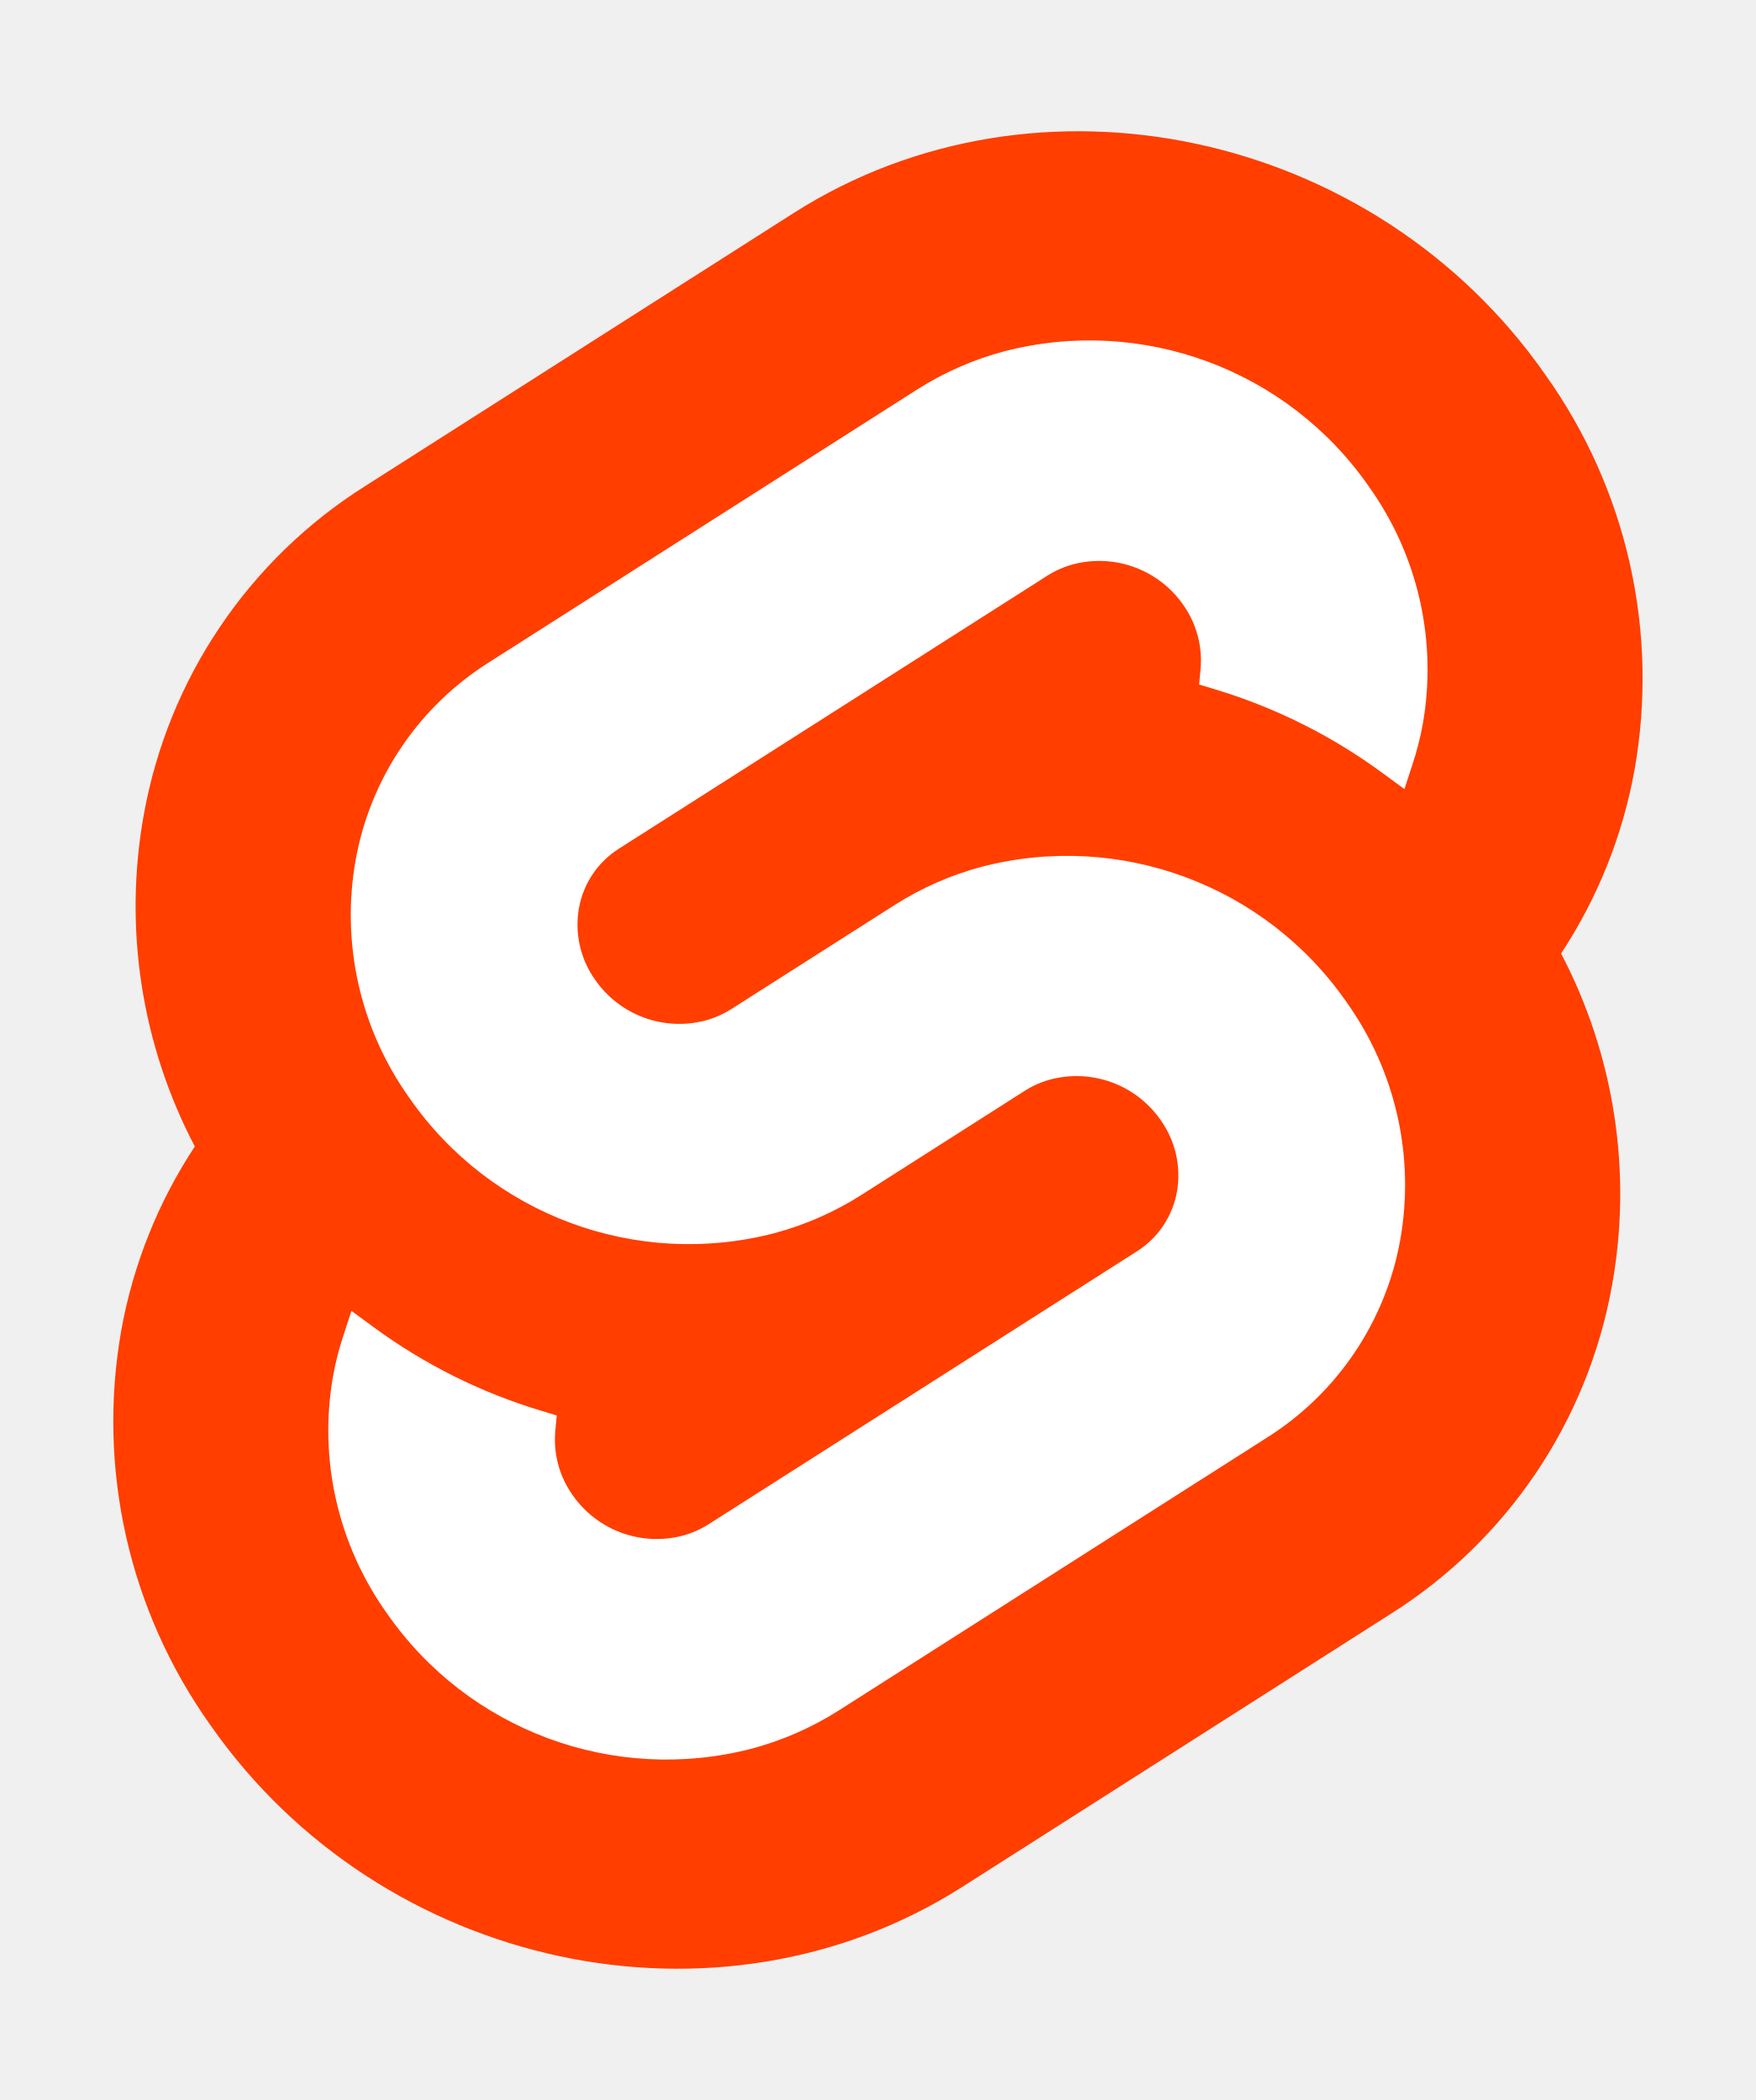
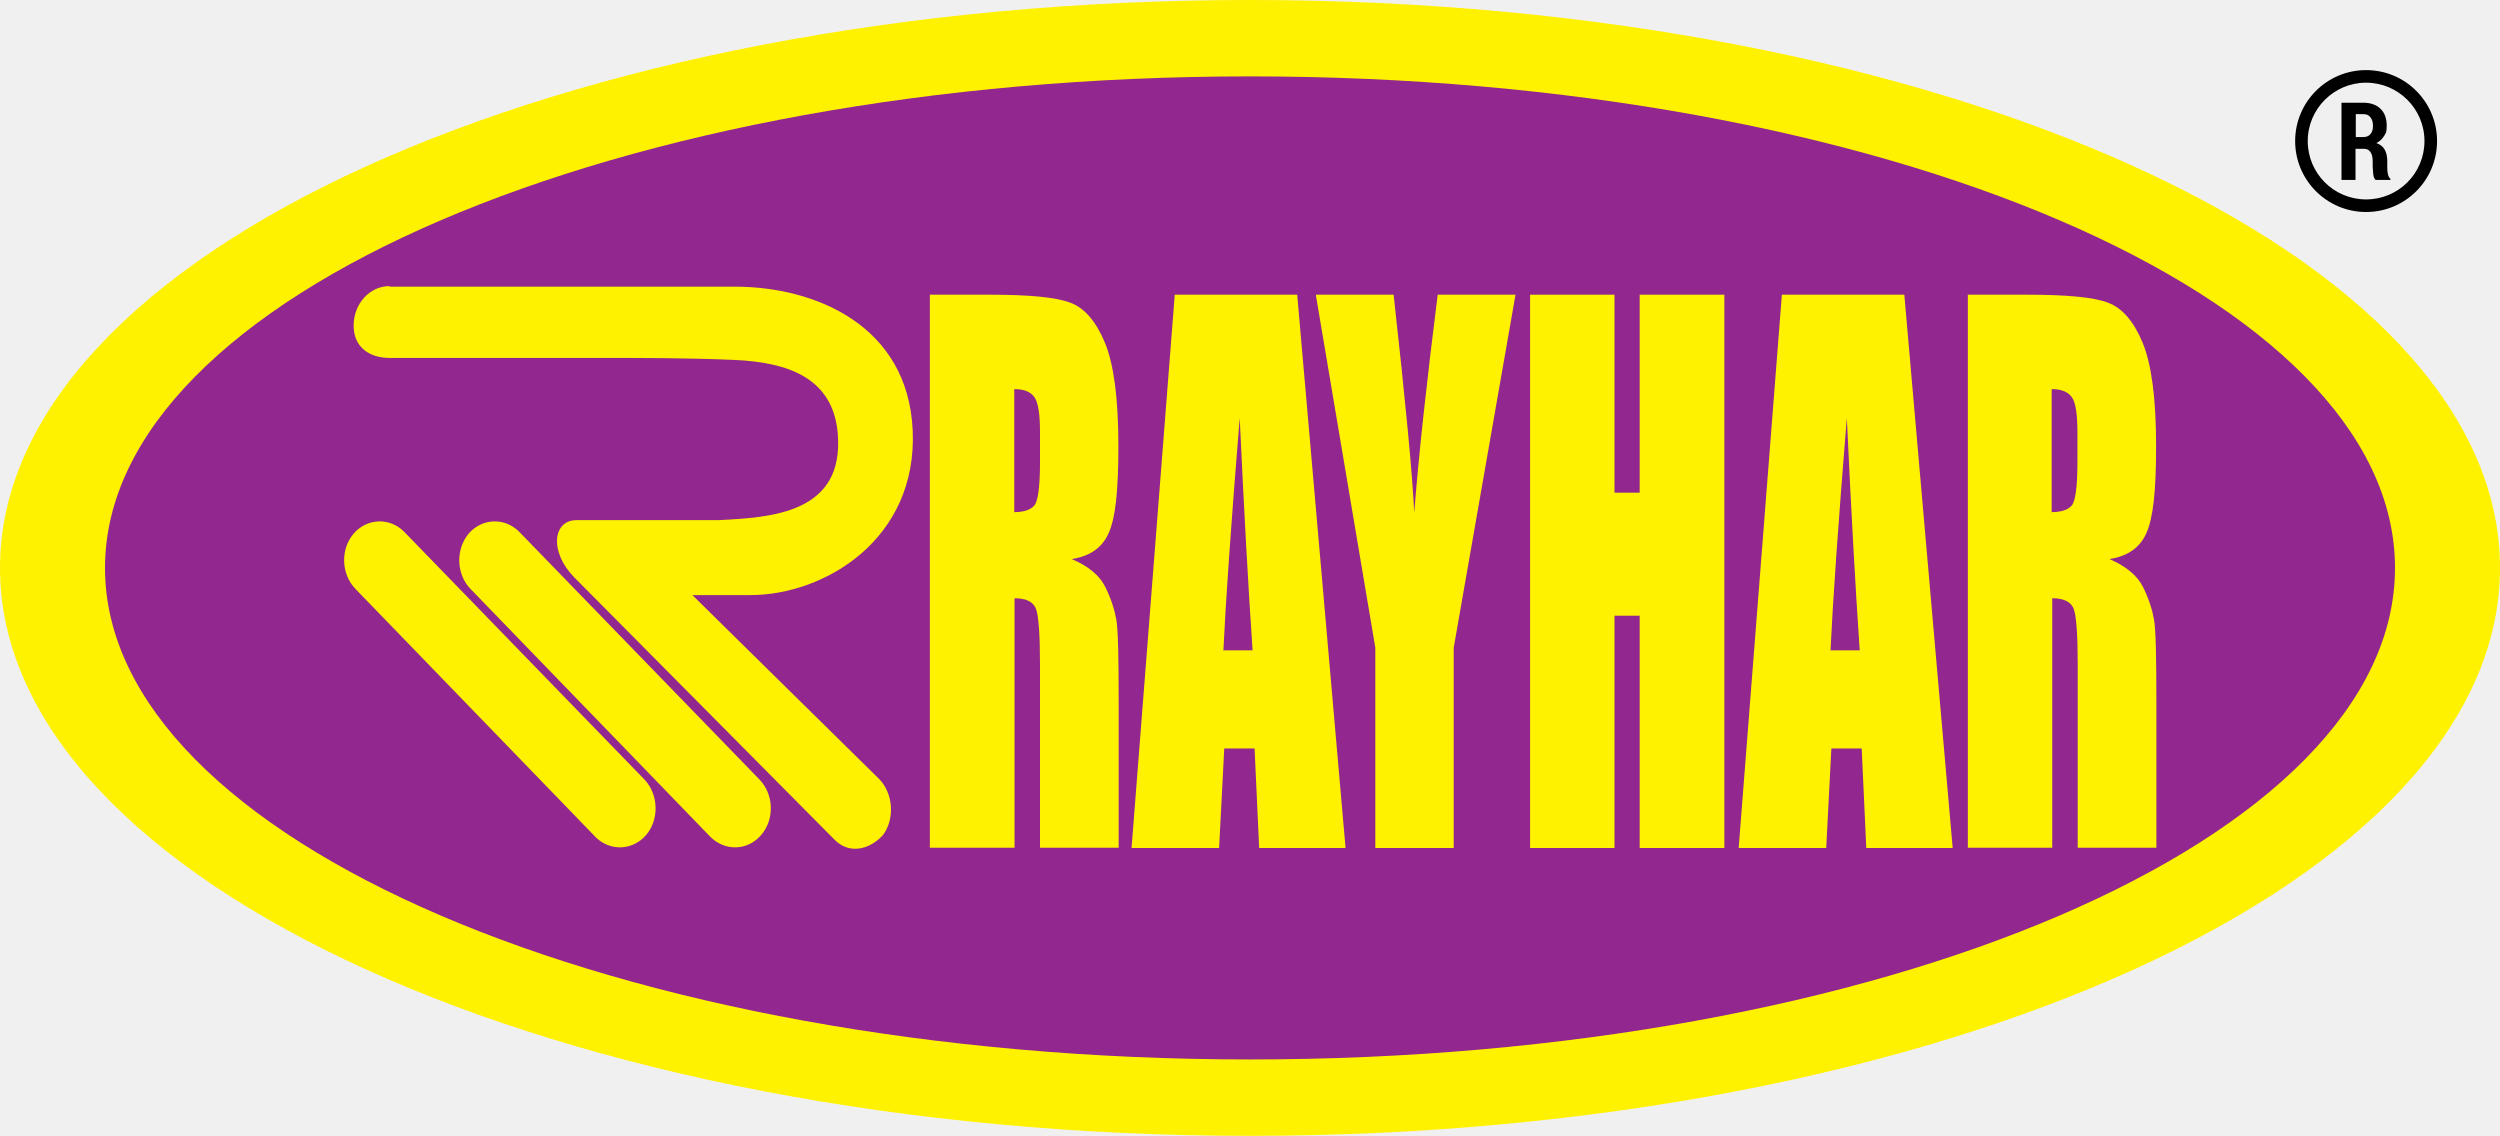
- <svg xmlns="http://www.w3.org/2000/svg" width="107" height="128" viewBox="0 0 107 128">
-   <path d="M94.157 22.819c-10.4-14.885-30.94-19.297-45.792-9.835L22.282 29.608A29.92 29.92 0 0 0 8.764 49.65a31.5 31.5 0 0 0 3.108 20.231 30 30 0 0 0-4.477 11.183 31.9 31.9 0 0 0 5.448 24.116c10.402 14.887 30.942 19.297 45.791 9.835l26.083-16.624A29.92 29.92 0 0 0 98.235 78.35a31.53 31.53 0 0 0-3.105-20.232 30 30 0 0 0 4.474-11.182 31.88 31.88 0 0 0-5.447-24.116" style="fill:#ff3e00" />
-   <path d="M45.817 106.582a20.72 20.72 0 0 1-22.237-8.243 19.17 19.17 0 0 1-3.277-14.503 18 18 0 0 1 .624-2.435l.49-1.498 1.337.981a33.6 33.6 0 0 0 10.203 5.098l.97.294-.09.968a5.85 5.85 0 0 0 1.052 3.878 6.24 6.24 0 0 0 6.695 2.485 5.8 5.8 0 0 0 1.603-.704L69.27 76.28a5.43 5.43 0 0 0 2.45-3.631 5.8 5.8 0 0 0-.987-4.371 6.24 6.24 0 0 0-6.698-2.487 5.7 5.7 0 0 0-1.6.704l-9.953 6.345a19 19 0 0 1-5.296 2.326 20.72 20.72 0 0 1-22.237-8.243 19.17 19.17 0 0 1-3.277-14.502 17.99 17.99 0 0 1 8.13-12.052l26.081-16.623a19 19 0 0 1 5.3-2.329 20.72 20.72 0 0 1 22.237 8.243 19.17 19.17 0 0 1 3.277 14.503 18 18 0 0 1-.624 2.435l-.49 1.498-1.337-.98a33.6 33.6 0 0 0-10.203-5.1l-.97-.294.09-.968a5.86 5.86 0 0 0-1.052-3.878 6.24 6.24 0 0 0-6.696-2.485 5.8 5.8 0 0 0-1.602.704L37.73 51.72a5.42 5.42 0 0 0-2.449 3.63 5.79 5.79 0 0 0 .986 4.372 6.24 6.24 0 0 0 6.698 2.486 5.8 5.8 0 0 0 1.602-.704l9.952-6.342a19 19 0 0 1 5.295-2.328 20.72 20.72 0 0 1 22.237 8.242 19.17 19.17 0 0 1 3.277 14.503 18 18 0 0 1-8.13 12.053l-26.081 16.622a19 19 0 0 1-5.3 2.328" style="fill:#fff" />
+ <svg xmlns="http://www.w3.org/2000/svg" id="Layer_1" version="1.1" viewBox="0 0 873.8 396.9">
+   <defs>
+     <style>
+       .st0, .st1 {
+         fill: #fff200;
+       }
+ 
+       .st1, .st2 {
+         fill-rule: evenodd;
+       }
+ 
+       .st2 {
+         fill: #91278f;
+       }
+ 
+       .st3 {
+         fill: none;
+         stroke: #f9ec1e;
+         stroke-miterlimit: 22.9;
+         stroke-width: 0px;
+       }
+     </style>
+   </defs>
+   <path class="st3" d="M436.9,0C678.2,0,873.8,88.9,873.8,198.5s-195.6,198.5-436.9,198.5S0,308.1,0,198.5,195.6,0,436.9,0h0Z" />
+   <g>
+     <g>
+       <path class="st1" d="M436.9,0C678.2,0,873.8,88.9,873.8,198.5s-195.6,198.5-436.9,198.5S0,308.1,0,198.5,195.6,0,436.9,0h0Z" />
+       <path class="st2" d="M436.9,26.7c221,0,400.2,76.9,400.2,171.8s-179.2,171.8-400.2,171.8S36.7,293.3,36.7,198.5,215.9,26.7,436.9,26.7" />
+     </g>
+     <g>
+       <g>
+         <path class="st1" d="M136.1,100.2h120.8c28,0,60.4,13.5,62.1,50.1,1.8,38.1-30.7,57.7-56.8,57.7h-20.2l65.1,64.1c5.1,5,5.8,14,1.5,19.8h0c-4.9,5.3-12,6.7-17,1.5l-90.8-91.5c-8.9-9-7.6-20.1.7-20.1h49.5c18.9-.9,44.2-2.5,41.8-30.4-1.7-19.4-17.5-24.8-36.2-25.6-15.8-.7-33.5-.7-46.5-.7h-74c-6.9,0-12.5-3.7-12.5-11.3h0c0-7.6,5.6-13.8,12.5-13.8" />
+         <path class="st1" d="M163.8,186.5h0c4.8-5.5,12.8-5.7,17.8-.5l83.8,86.4c5.1,5.2,5.4,14,.6,19.5-4.7,5.5-12.7,5.7-17.8.5l-83.7-86.5c-5.1-5.2-5.3-14-.6-19.5" />
+         <path class="st1" d="M123.6,186.5h0c4.8-5.5,12.8-5.7,17.8-.5l83.8,86.4c5,5.2,5.3,14,.6,19.5-4.8,5.5-12.8,5.7-17.8.5l-83.7-86.5c-5.1-5.2-5.4-14-.6-19.5" />
+       </g>
+       <g>
+         <path class="st0" d="M324.9,103h20.9c14,0,23.4.9,28.3,2.8,4.9,1.8,9,6.5,12.1,14s4.7,19.5,4.7,36-1.1,25.2-3.3,30.3c-2.2,5.2-6.5,8.3-13,9.3,5.9,2.5,9.8,5.8,11.8,9.9,2,4.1,3.2,7.9,3.8,11.4s.8,13,.8,28.6v51h-27.5v-64.3c0-10.3-.5-16.8-1.4-19.2-1-2.5-3.5-3.7-7.5-3.7v87.2h-29.6V102.9h0s0,0,0,0ZM354.5,136v43c3.3,0,5.7-.8,7-2.3s2-6.6,2-15.1v-10.6c0-6.1-.6-10.2-1.9-12.1-1.3-1.9-3.6-2.9-7-2.9h0Z" />
+         <path class="st0" d="M453.4,103l16.9,193.4h-30.2l-1.6-34.8h-10.6l-1.8,34.8h-30.6l15.1-193.4h42.7ZM437.8,227.3c-1.5-21.9-3-49-4.5-81.2-3,37-4.9,64.1-5.7,81.2h10.2Z" />
+         <g>
+           <path class="st0" d="M529.7,103l-21.6,123.4v70h-27.4v-70l-20.8-123.4h27.2c4.2,37.8,6.6,63.1,7.2,76.2,1.6-20.6,4.4-46,8.2-76.2h27.2Z" />
+           <path class="st0" d="M602.7,103v193.4h-29.6v-81.2h-8.8v81.2h-29.5V103h29.5v69.2h8.8v-69.2h29.6Z" />
+           <path class="st0" d="M665.6,103l16.9,193.4h-30.2l-1.6-34.8h-10.6l-1.8,34.8h-30.6l15.1-193.4h42.8ZM650,227.3c-1.5-21.9-3-49-4.5-81.2-3,37-4.9,64.1-5.7,81.2h10.2Z" />
+           <path class="st0" d="M687.6,103h20.9c14,0,23.4.9,28.3,2.8,4.9,1.8,9,6.5,12.1,14s4.7,19.5,4.7,36-1.1,25.2-3.3,30.3c-2.2,5.2-6.5,8.3-13,9.3,5.8,2.5,9.8,5.8,11.8,9.9,2,4.1,3.2,7.9,3.8,11.4s.8,13,.8,28.6v51h-27.5v-64.3c0-10.3-.5-16.8-1.4-19.2-1-2.5-3.5-3.7-7.5-3.7v87.2h-29.5V102.9h0s0,0,0,0ZM717.1,136v43c3.3,0,5.7-.8,7-2.3,1.3-1.5,2-6.6,2-15.1v-10.6c0-6.1-.6-10.2-1.9-12.1s-3.7-2.9-7-2.9h0Z" />
+         </g>
+       </g>
+     </g>
+   </g>
+   <g>
+     <path d="M823.3,47.9h2.7c1.1,0,1.9-.3,2.5-1,.6-.7.9-1.6.9-2.9s-.3-2.3-.9-3c-.6-.8-1.3-1.1-2.4-1.1h-2.7v8h0ZM823.3,52v10.9h-4.9v-27h7.6c2.5,0,4.6.7,6,2.1,1.5,1.4,2.2,3.4,2.2,5.9s-.3,2.6-.9,3.6c-.6,1-1.5,1.9-2.7,2.5,1.3.5,2.3,1.2,2.9,2.3.6,1.1.9,2.4.9,4.1v1.9c0,.8,0,1.5.2,2.4.1.8.5,1.5.9,1.8v.4h-5.2c-.4-.4-.7-1.1-.8-2,0-.9-.2-1.8-.2-2.7v-1.9c0-1.4-.3-2.5-.8-3.2-.6-.8-1.3-1.1-2.4-1.1h-3,0Z" />
+     <path d="M827,28.9c-11.2,0-20.4,9.1-20.4,20.4s9.1,20.4,20.4,20.4,20.4-9.1,20.4-20.4-9.2-20.4-20.4-20.4M827,24.5c13.7,0,24.8,11.1,24.8,24.8s-11.1,24.8-24.8,24.8-24.8-11.1-24.8-24.8,11.1-24.8,24.8-24.8Z" />
+   </g>
</svg>
